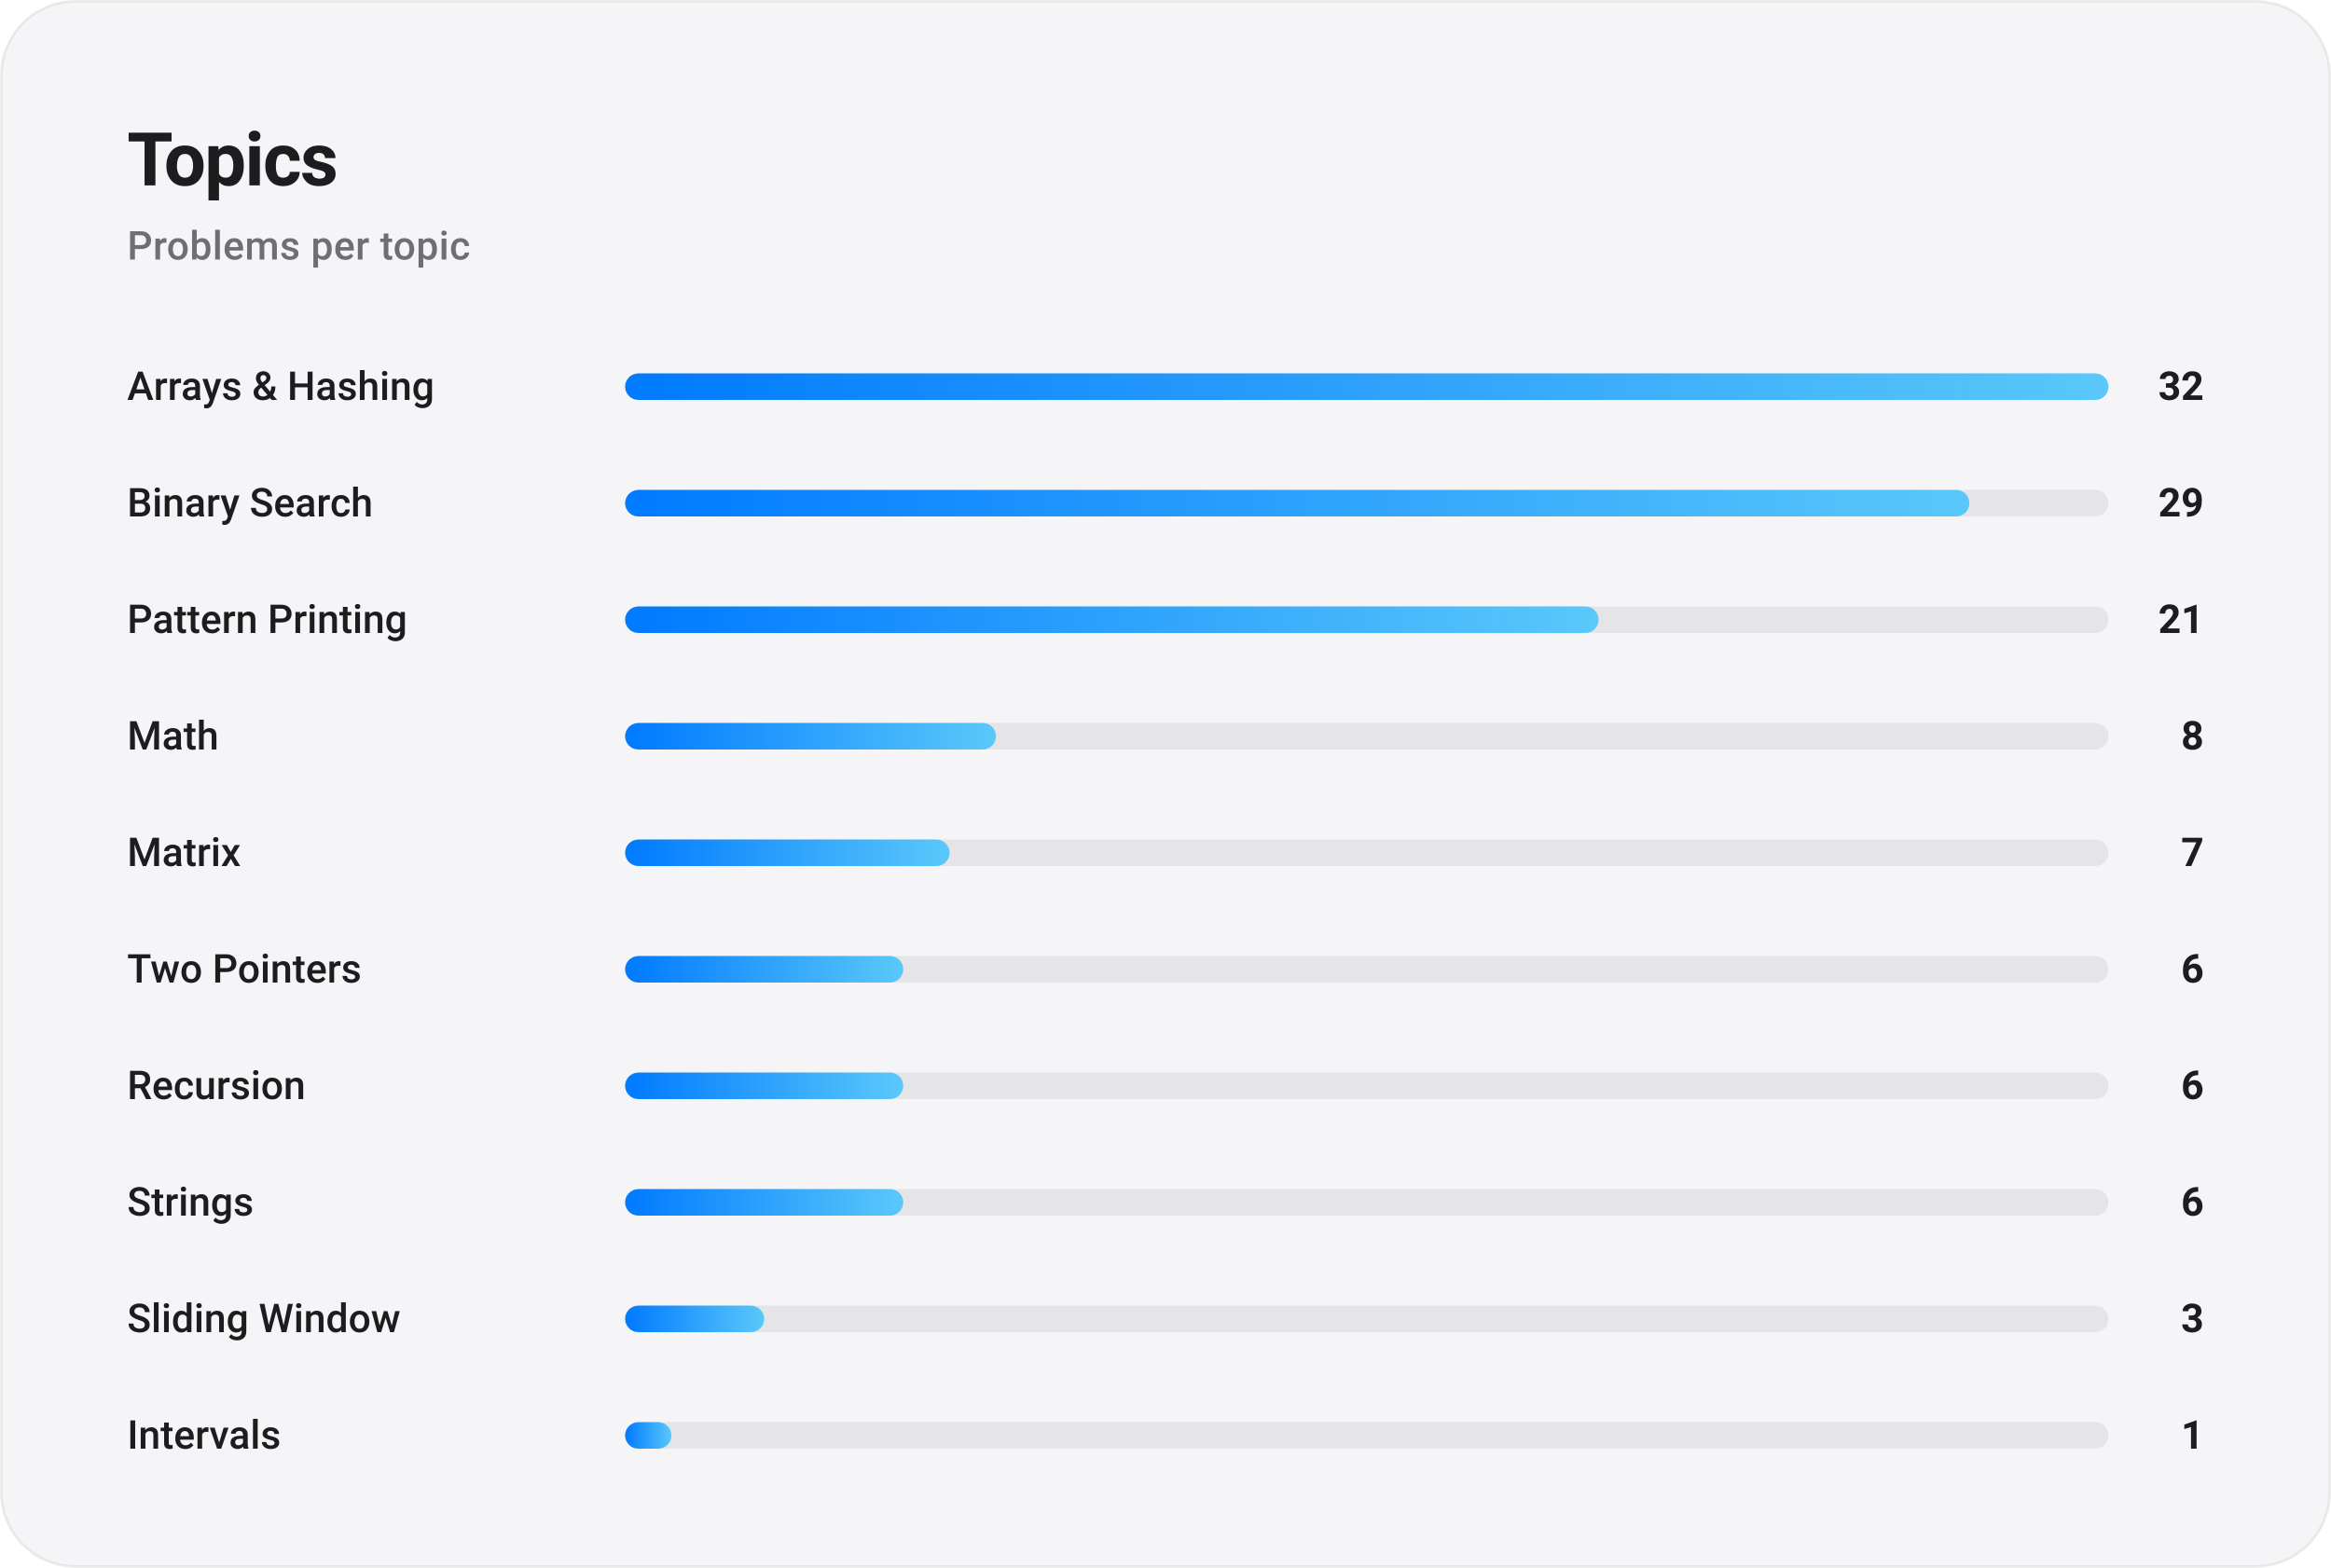
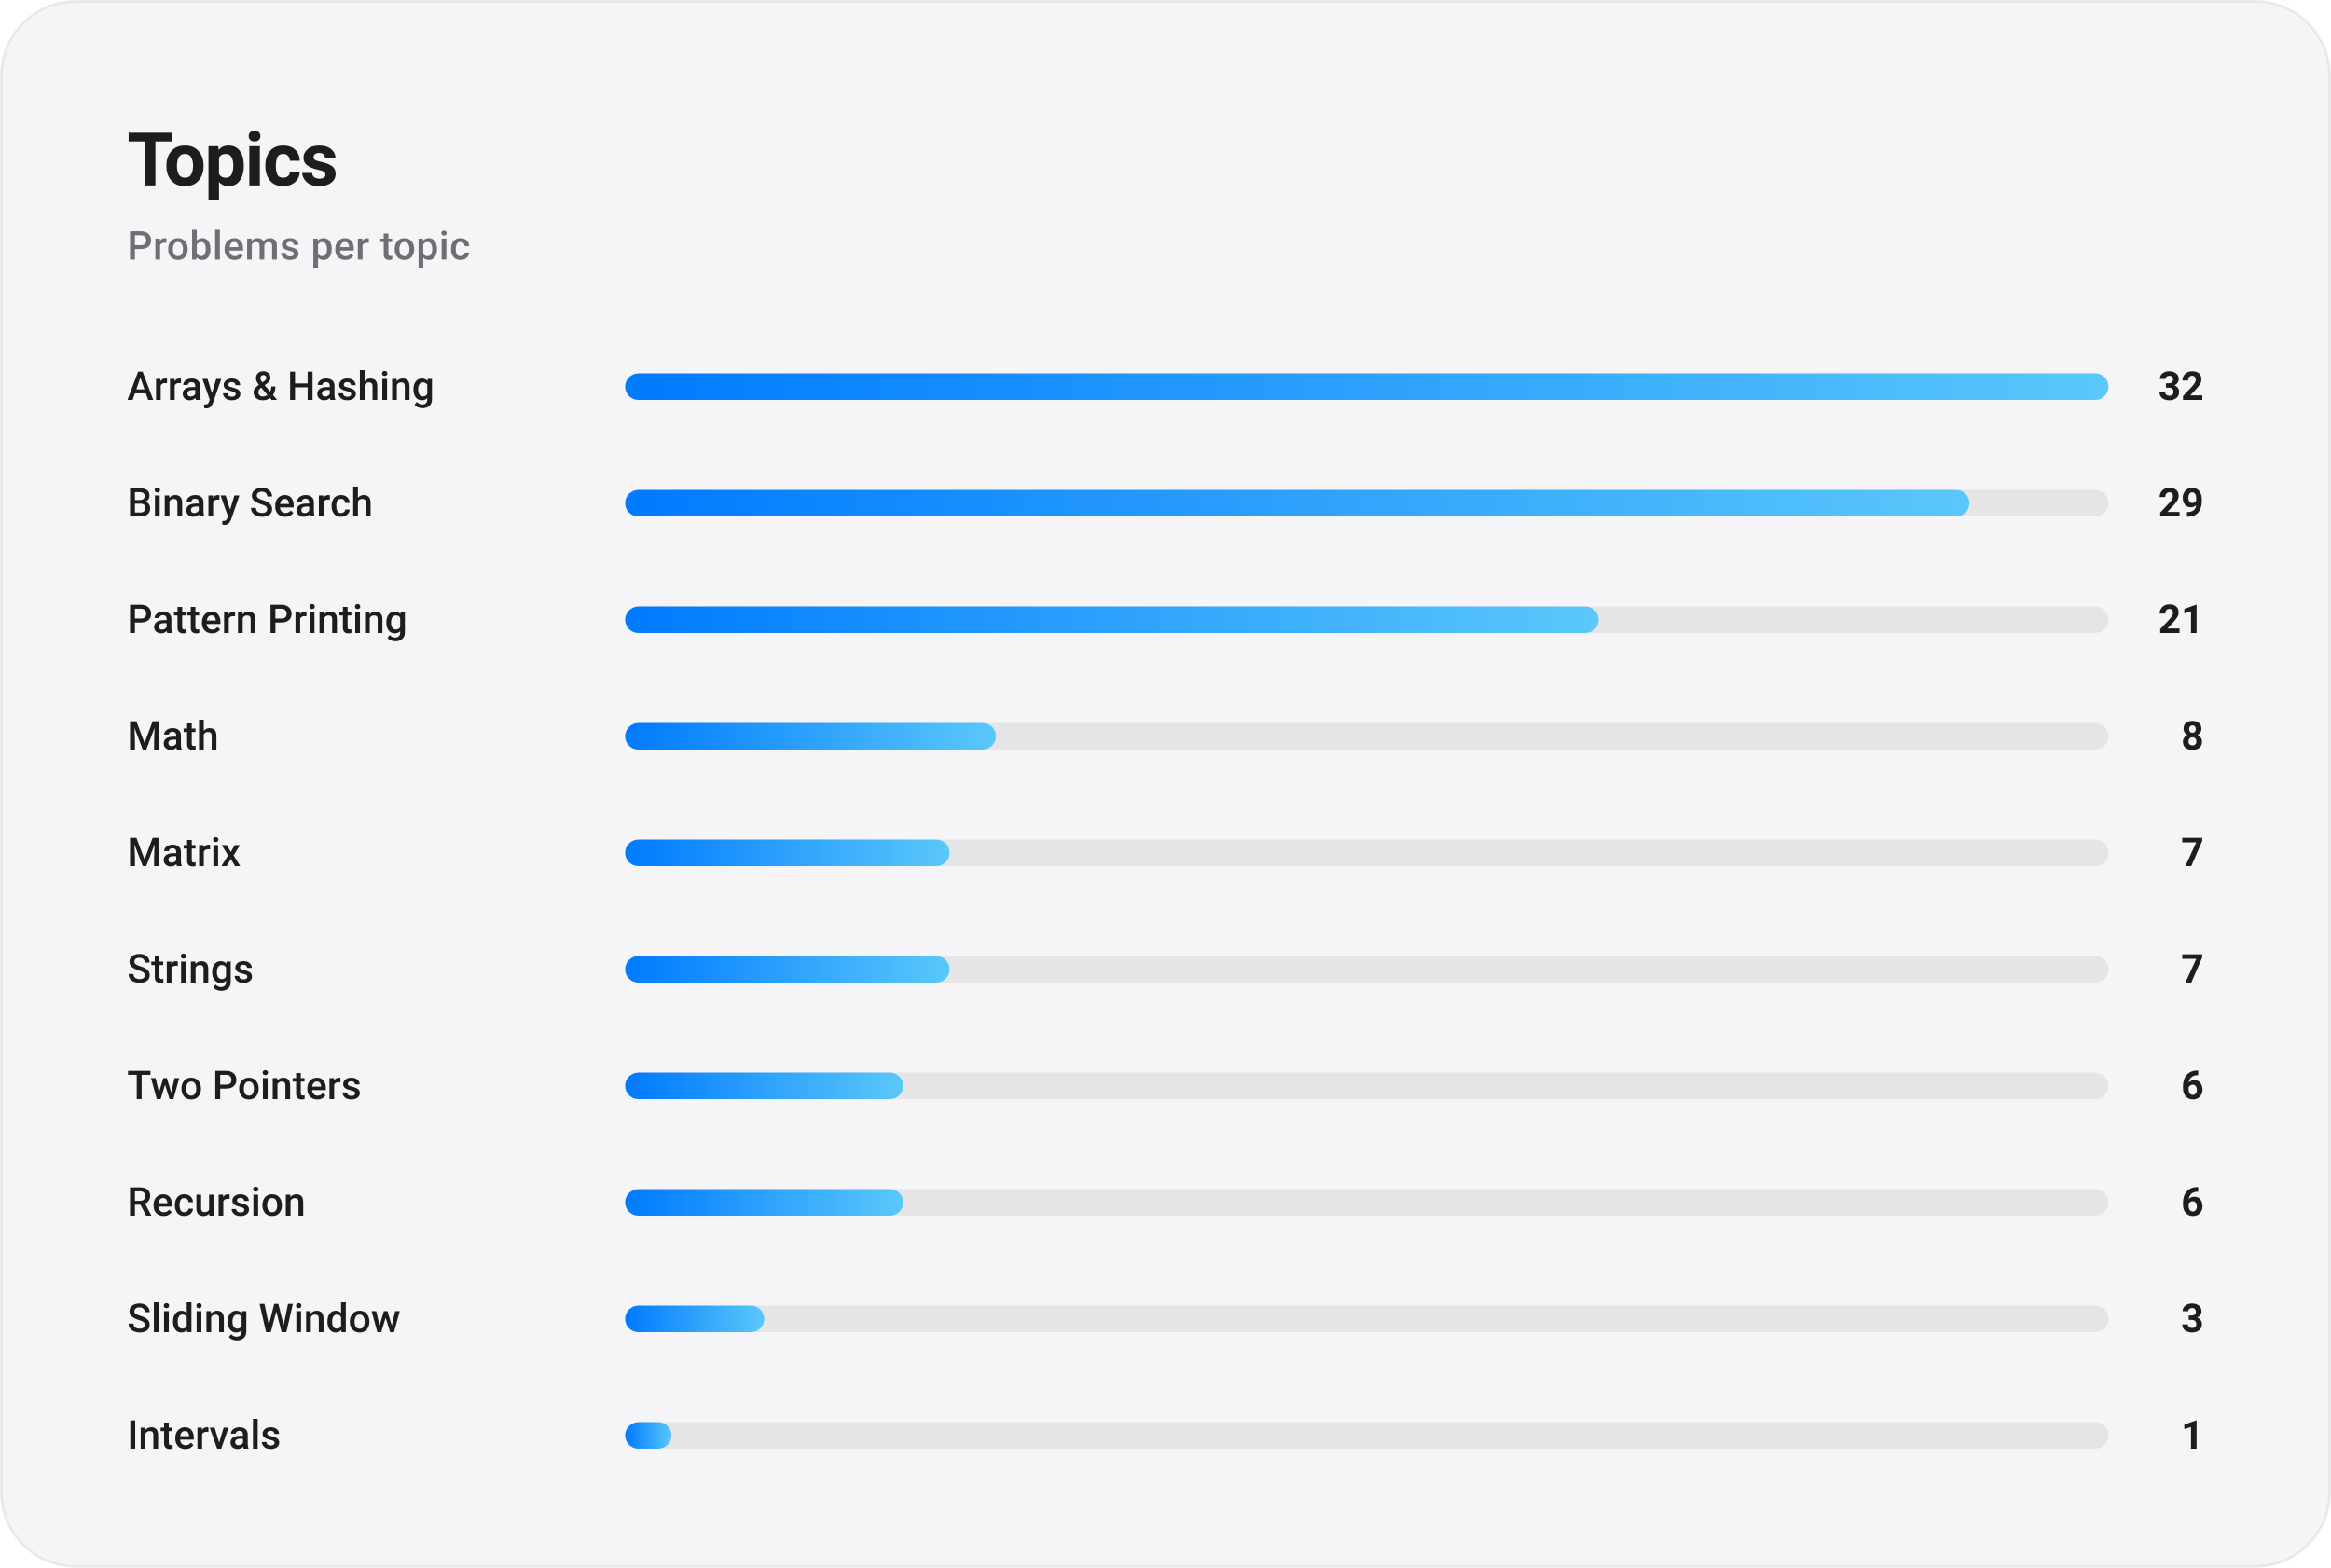
<svg xmlns="http://www.w3.org/2000/svg" width="880" height="592" viewBox="0 0 880 592" role="img" aria-labelledby="t d">
  <defs>
    <style>
text { font-family: -apple-system, BlinkMacSystemFont, "SF Pro Display", "SF Pro Text", "Segoe UI Variable Display", "Segoe UI", system-ui, Roboto, Helvetica, Arial, sans-serif; }
.num { font-variant-numeric: tabular-nums; }
@keyframes grow { from { transform: scaleX(0); } to { transform: scaleX(1); } }
@keyframes rise { from { transform: scaleY(0); } to { transform: scaleY(1); } }
@keyframes pop { from { opacity: 0; transform: scale(.92); } to { opacity: 1; transform: scale(1); } }
@keyframes fade { from { opacity: 0; transform: translateY(6px); } to { opacity: 1; transform: translateY(0); } }
.grow { transform-box: fill-box; transform-origin: 0% 50%; animation: grow .8s cubic-bezier(.22,1,.36,1) both; }
.rise { transform-box: fill-box; transform-origin: 50% 100%; animation: rise .8s cubic-bezier(.22,1,.36,1) both; }
.pop { transform-box: fill-box; transform-origin: 50% 50%; animation: pop .8s cubic-bezier(.22,1,.36,1) both; }
.fade { animation: fade .7s cubic-bezier(.22,1,.36,1) both; }
@media (prefers-reduced-motion: reduce) { .grow, .rise, .pop { transform-box: fill-box; transform-origin: 50% 50%; animation: pop .8s cubic-bezier(.22,1,.36,1) both; }
.fade { animation: none; } }
</style>
    <linearGradient id="acc" x1="0" y1="0" x2="1" y2="0">
      <stop offset="0" stop-color="#007AFF" />
      <stop offset="1" stop-color="#5AC8FA" />
    </linearGradient>
    <linearGradient id="accv" x1="0" y1="1" x2="0" y2="0">
      <stop offset="0" stop-color="#007AFF" />
      <stop offset="1" stop-color="#5AC8FA" />
    </linearGradient>
  </defs>
  <rect x="0.5" y="0.5" width="879" height="591" rx="28" fill="#F5F5F7" stroke="rgba(0,0,0,0.07)" />
  <text x="48" y="70" font-size="28" font-weight="700" fill="#1D1D1F" text-anchor="start" letter-spacing="-0.02em">Topics</text>
  <text x="48" y="98" font-size="15" font-weight="500" fill="#6E6E73" text-anchor="start" letter-spacing="0.01em">Problems per topic</text>
  <text x="48" y="151" font-size="15" font-weight="500" fill="#1D1D1F" text-anchor="start" letter-spacing="0.0em">Arrays &amp; Hashing</text>
  <rect x="236" y="141" width="560" height="10" rx="5" fill="rgba(0,0,0,0.07)" />
  <rect class="grow" style="animation-delay:0ms" x="236" y="141" width="560.0" height="10" rx="5" fill="url(#acc)" />
  <text x="832" y="151" font-size="15" font-weight="650" fill="#1D1D1F" text-anchor="end" letter-spacing="0.0em" class="num">32</text>
  <text x="48" y="195" font-size="15" font-weight="500" fill="#1D1D1F" text-anchor="start" letter-spacing="0.0em">Binary Search</text>
  <rect x="236" y="185" width="560" height="10" rx="5" fill="rgba(0,0,0,0.07)" />
  <rect class="grow" style="animation-delay:60ms" x="236" y="185" width="507.5" height="10" rx="5" fill="url(#acc)" />
  <text x="832" y="195" font-size="15" font-weight="650" fill="#1D1D1F" text-anchor="end" letter-spacing="0.0em" class="num">29</text>
  <text x="48" y="239" font-size="15" font-weight="500" fill="#1D1D1F" text-anchor="start" letter-spacing="0.0em">Pattern Printing</text>
  <rect x="236" y="229" width="560" height="10" rx="5" fill="rgba(0,0,0,0.07)" />
  <rect class="grow" style="animation-delay:120ms" x="236" y="229" width="367.5" height="10" rx="5" fill="url(#acc)" />
  <text x="832" y="239" font-size="15" font-weight="650" fill="#1D1D1F" text-anchor="end" letter-spacing="0.0em" class="num">21</text>
  <text x="48" y="283" font-size="15" font-weight="500" fill="#1D1D1F" text-anchor="start" letter-spacing="0.0em">Math</text>
  <rect x="236" y="273" width="560" height="10" rx="5" fill="rgba(0,0,0,0.07)" />
  <rect class="grow" style="animation-delay:180ms" x="236" y="273" width="140.0" height="10" rx="5" fill="url(#acc)" />
  <text x="832" y="283" font-size="15" font-weight="650" fill="#1D1D1F" text-anchor="end" letter-spacing="0.0em" class="num">8</text>
  <text x="48" y="327" font-size="15" font-weight="500" fill="#1D1D1F" text-anchor="start" letter-spacing="0.0em">Matrix</text>
  <rect x="236" y="317" width="560" height="10" rx="5" fill="rgba(0,0,0,0.07)" />
  <rect class="grow" style="animation-delay:240ms" x="236" y="317" width="122.5" height="10" rx="5" fill="url(#acc)" />
  <text x="832" y="327" font-size="15" font-weight="650" fill="#1D1D1F" text-anchor="end" letter-spacing="0.0em" class="num">7</text>
-   <text x="48" y="371" font-size="15" font-weight="500" fill="#1D1D1F" text-anchor="start" letter-spacing="0.0em">Two Pointers</text>
+   <text x="48" y="371" font-size="15" font-weight="500" fill="#1D1D1F" text-anchor="start" letter-spacing="0.0em">Strings</text>
  <rect x="236" y="361" width="560" height="10" rx="5" fill="rgba(0,0,0,0.07)" />
-   <rect class="grow" style="animation-delay:300ms" x="236" y="361" width="105.0" height="10" rx="5" fill="url(#acc)" />
-   <text x="832" y="371" font-size="15" font-weight="650" fill="#1D1D1F" text-anchor="end" letter-spacing="0.0em" class="num">6</text>
-   <text x="48" y="415" font-size="15" font-weight="500" fill="#1D1D1F" text-anchor="start" letter-spacing="0.0em">Recursion</text>
+   <rect class="grow" style="animation-delay:300ms" x="236" y="361" width="122.5" height="10" rx="5" fill="url(#acc)" />
+   <text x="832" y="371" font-size="15" font-weight="650" fill="#1D1D1F" text-anchor="end" letter-spacing="0.0em" class="num">7</text>
+   <text x="48" y="415" font-size="15" font-weight="500" fill="#1D1D1F" text-anchor="start" letter-spacing="0.0em">Two Pointers</text>
  <rect x="236" y="405" width="560" height="10" rx="5" fill="rgba(0,0,0,0.07)" />
  <rect class="grow" style="animation-delay:360ms" x="236" y="405" width="105.0" height="10" rx="5" fill="url(#acc)" />
  <text x="832" y="415" font-size="15" font-weight="650" fill="#1D1D1F" text-anchor="end" letter-spacing="0.0em" class="num">6</text>
-   <text x="48" y="459" font-size="15" font-weight="500" fill="#1D1D1F" text-anchor="start" letter-spacing="0.0em">Strings</text>
+   <text x="48" y="459" font-size="15" font-weight="500" fill="#1D1D1F" text-anchor="start" letter-spacing="0.0em">Recursion</text>
  <rect x="236" y="449" width="560" height="10" rx="5" fill="rgba(0,0,0,0.07)" />
  <rect class="grow" style="animation-delay:420ms" x="236" y="449" width="105.0" height="10" rx="5" fill="url(#acc)" />
  <text x="832" y="459" font-size="15" font-weight="650" fill="#1D1D1F" text-anchor="end" letter-spacing="0.0em" class="num">6</text>
  <text x="48" y="503" font-size="15" font-weight="500" fill="#1D1D1F" text-anchor="start" letter-spacing="0.0em">Sliding Window</text>
  <rect x="236" y="493" width="560" height="10" rx="5" fill="rgba(0,0,0,0.07)" />
  <rect class="grow" style="animation-delay:480ms" x="236" y="493" width="52.5" height="10" rx="5" fill="url(#acc)" />
  <text x="832" y="503" font-size="15" font-weight="650" fill="#1D1D1F" text-anchor="end" letter-spacing="0.0em" class="num">3</text>
  <text x="48" y="547" font-size="15" font-weight="500" fill="#1D1D1F" text-anchor="start" letter-spacing="0.0em">Intervals</text>
  <rect x="236" y="537" width="560" height="10" rx="5" fill="rgba(0,0,0,0.07)" />
  <rect class="grow" style="animation-delay:540ms" x="236" y="537" width="17.5" height="10" rx="5" fill="url(#acc)" />
  <text x="832" y="547" font-size="15" font-weight="650" fill="#1D1D1F" text-anchor="end" letter-spacing="0.0em" class="num">1</text>
</svg>
